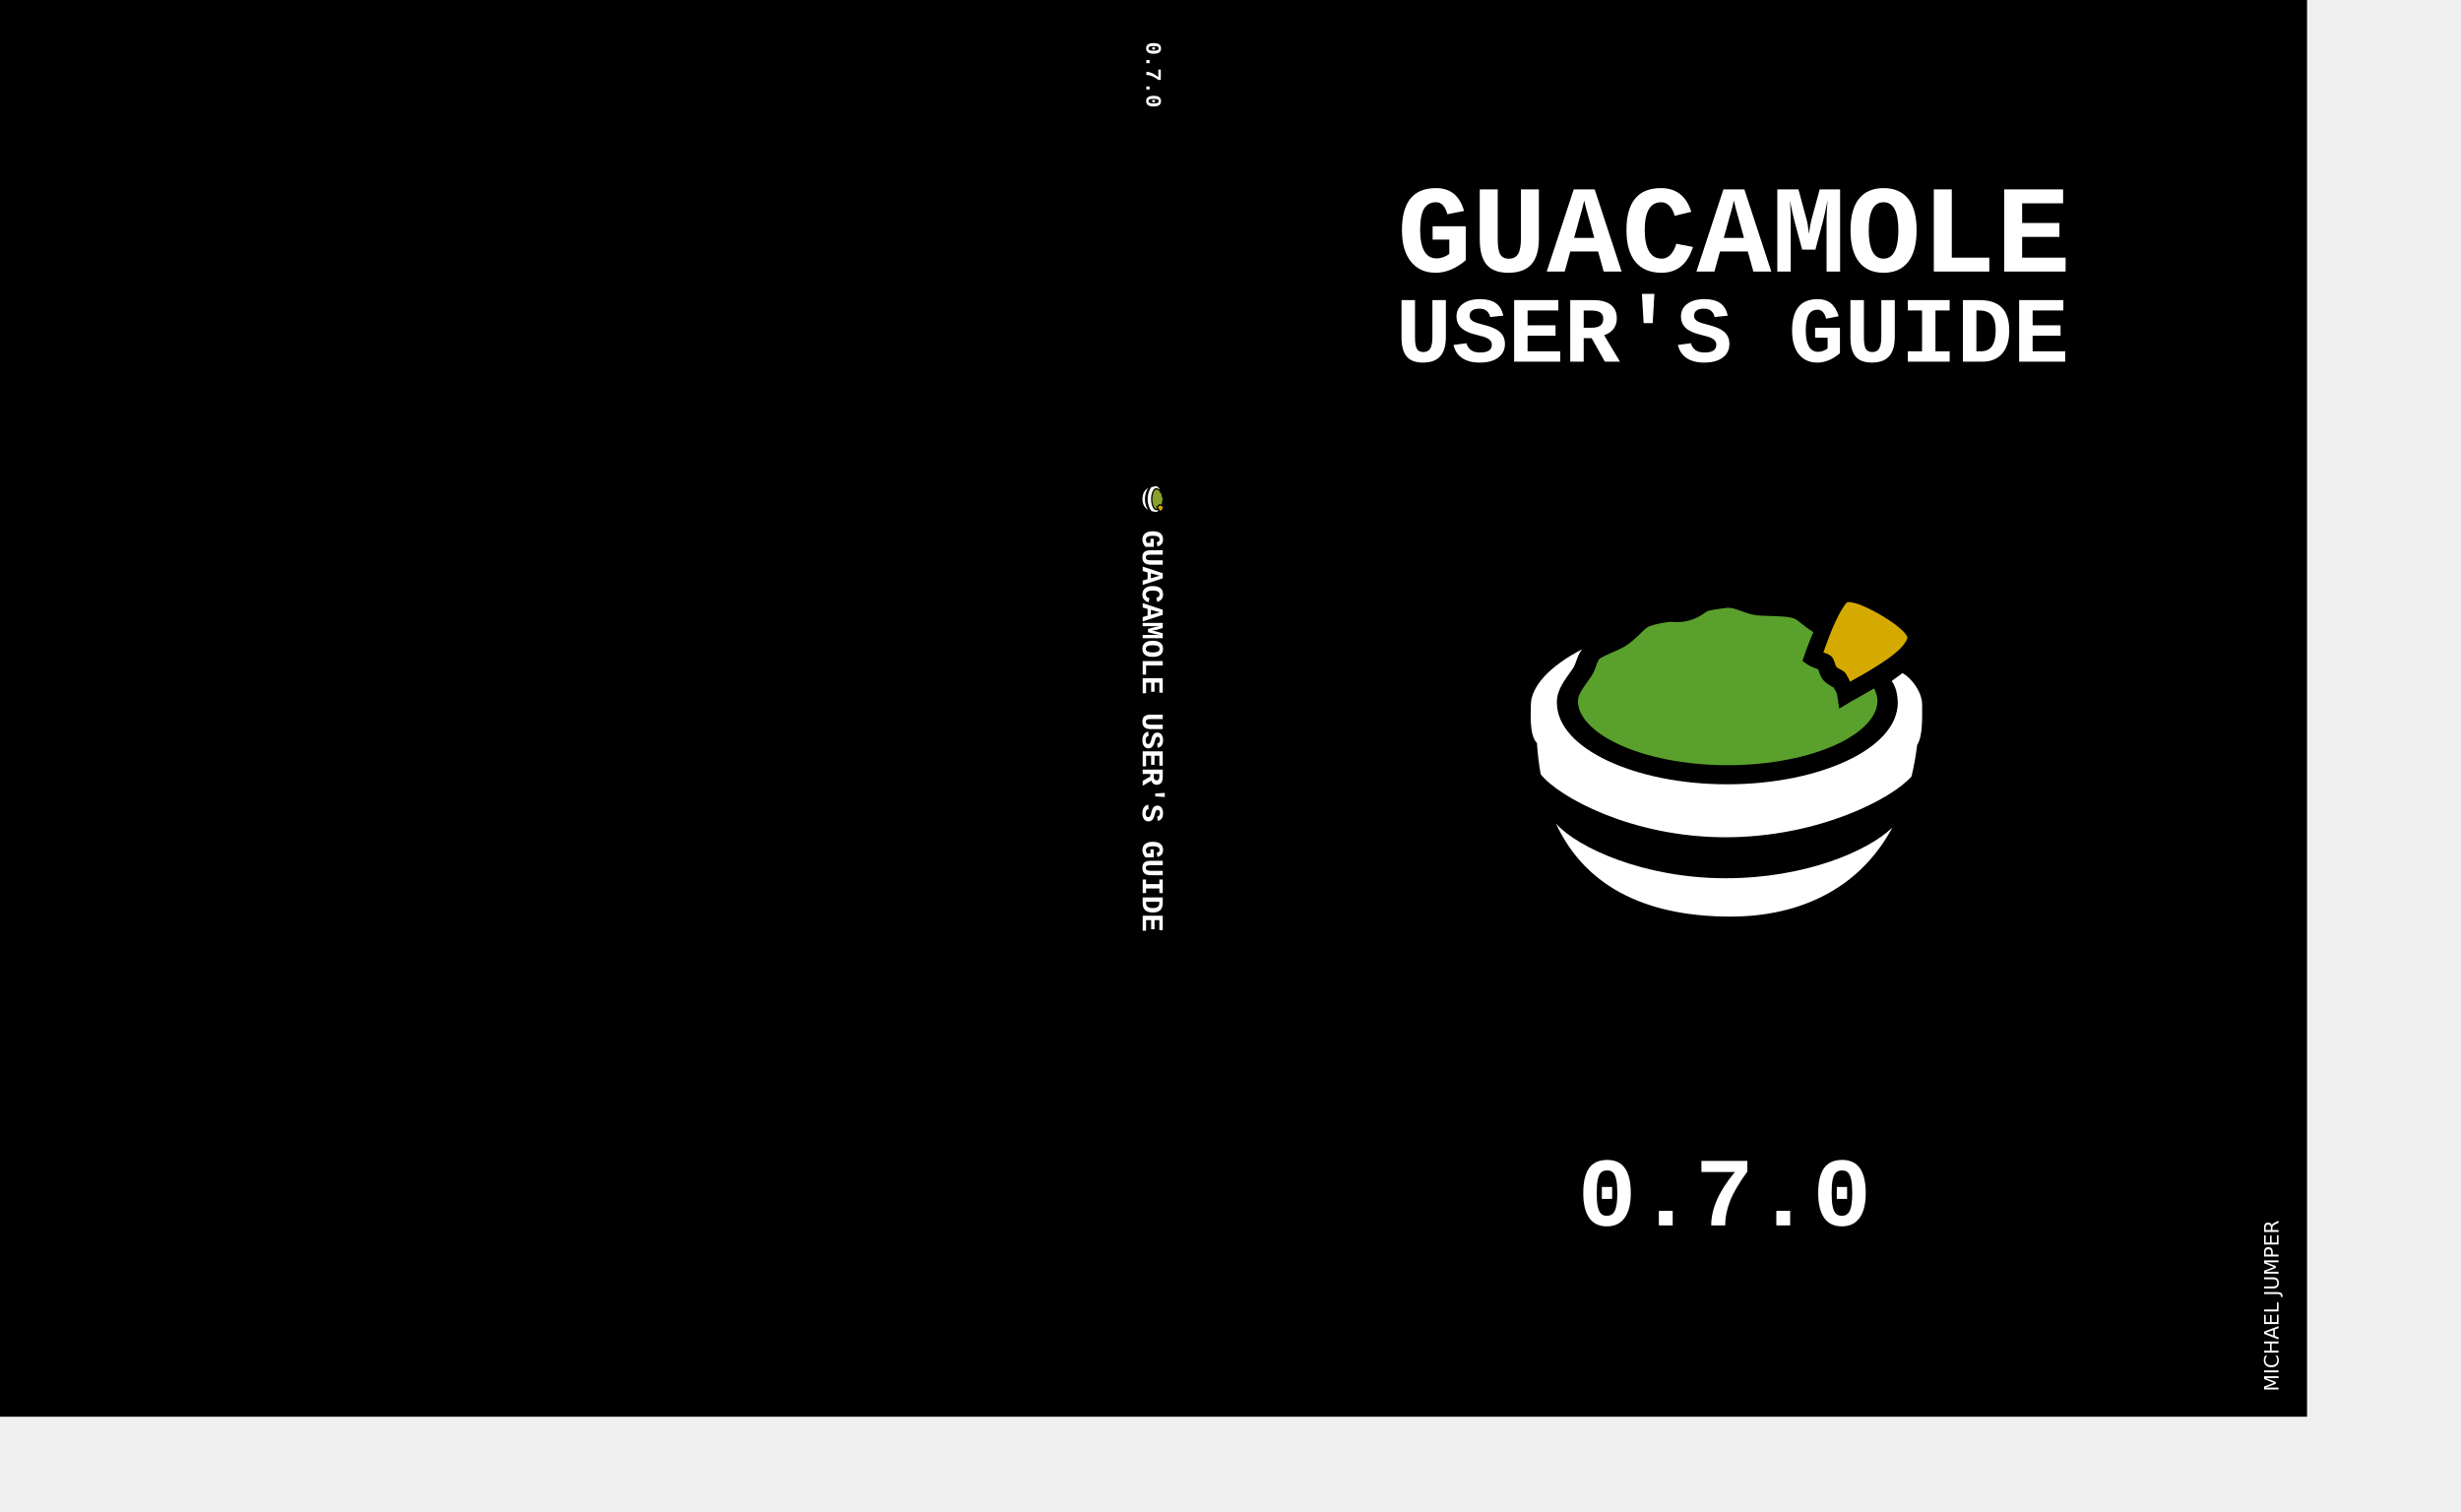
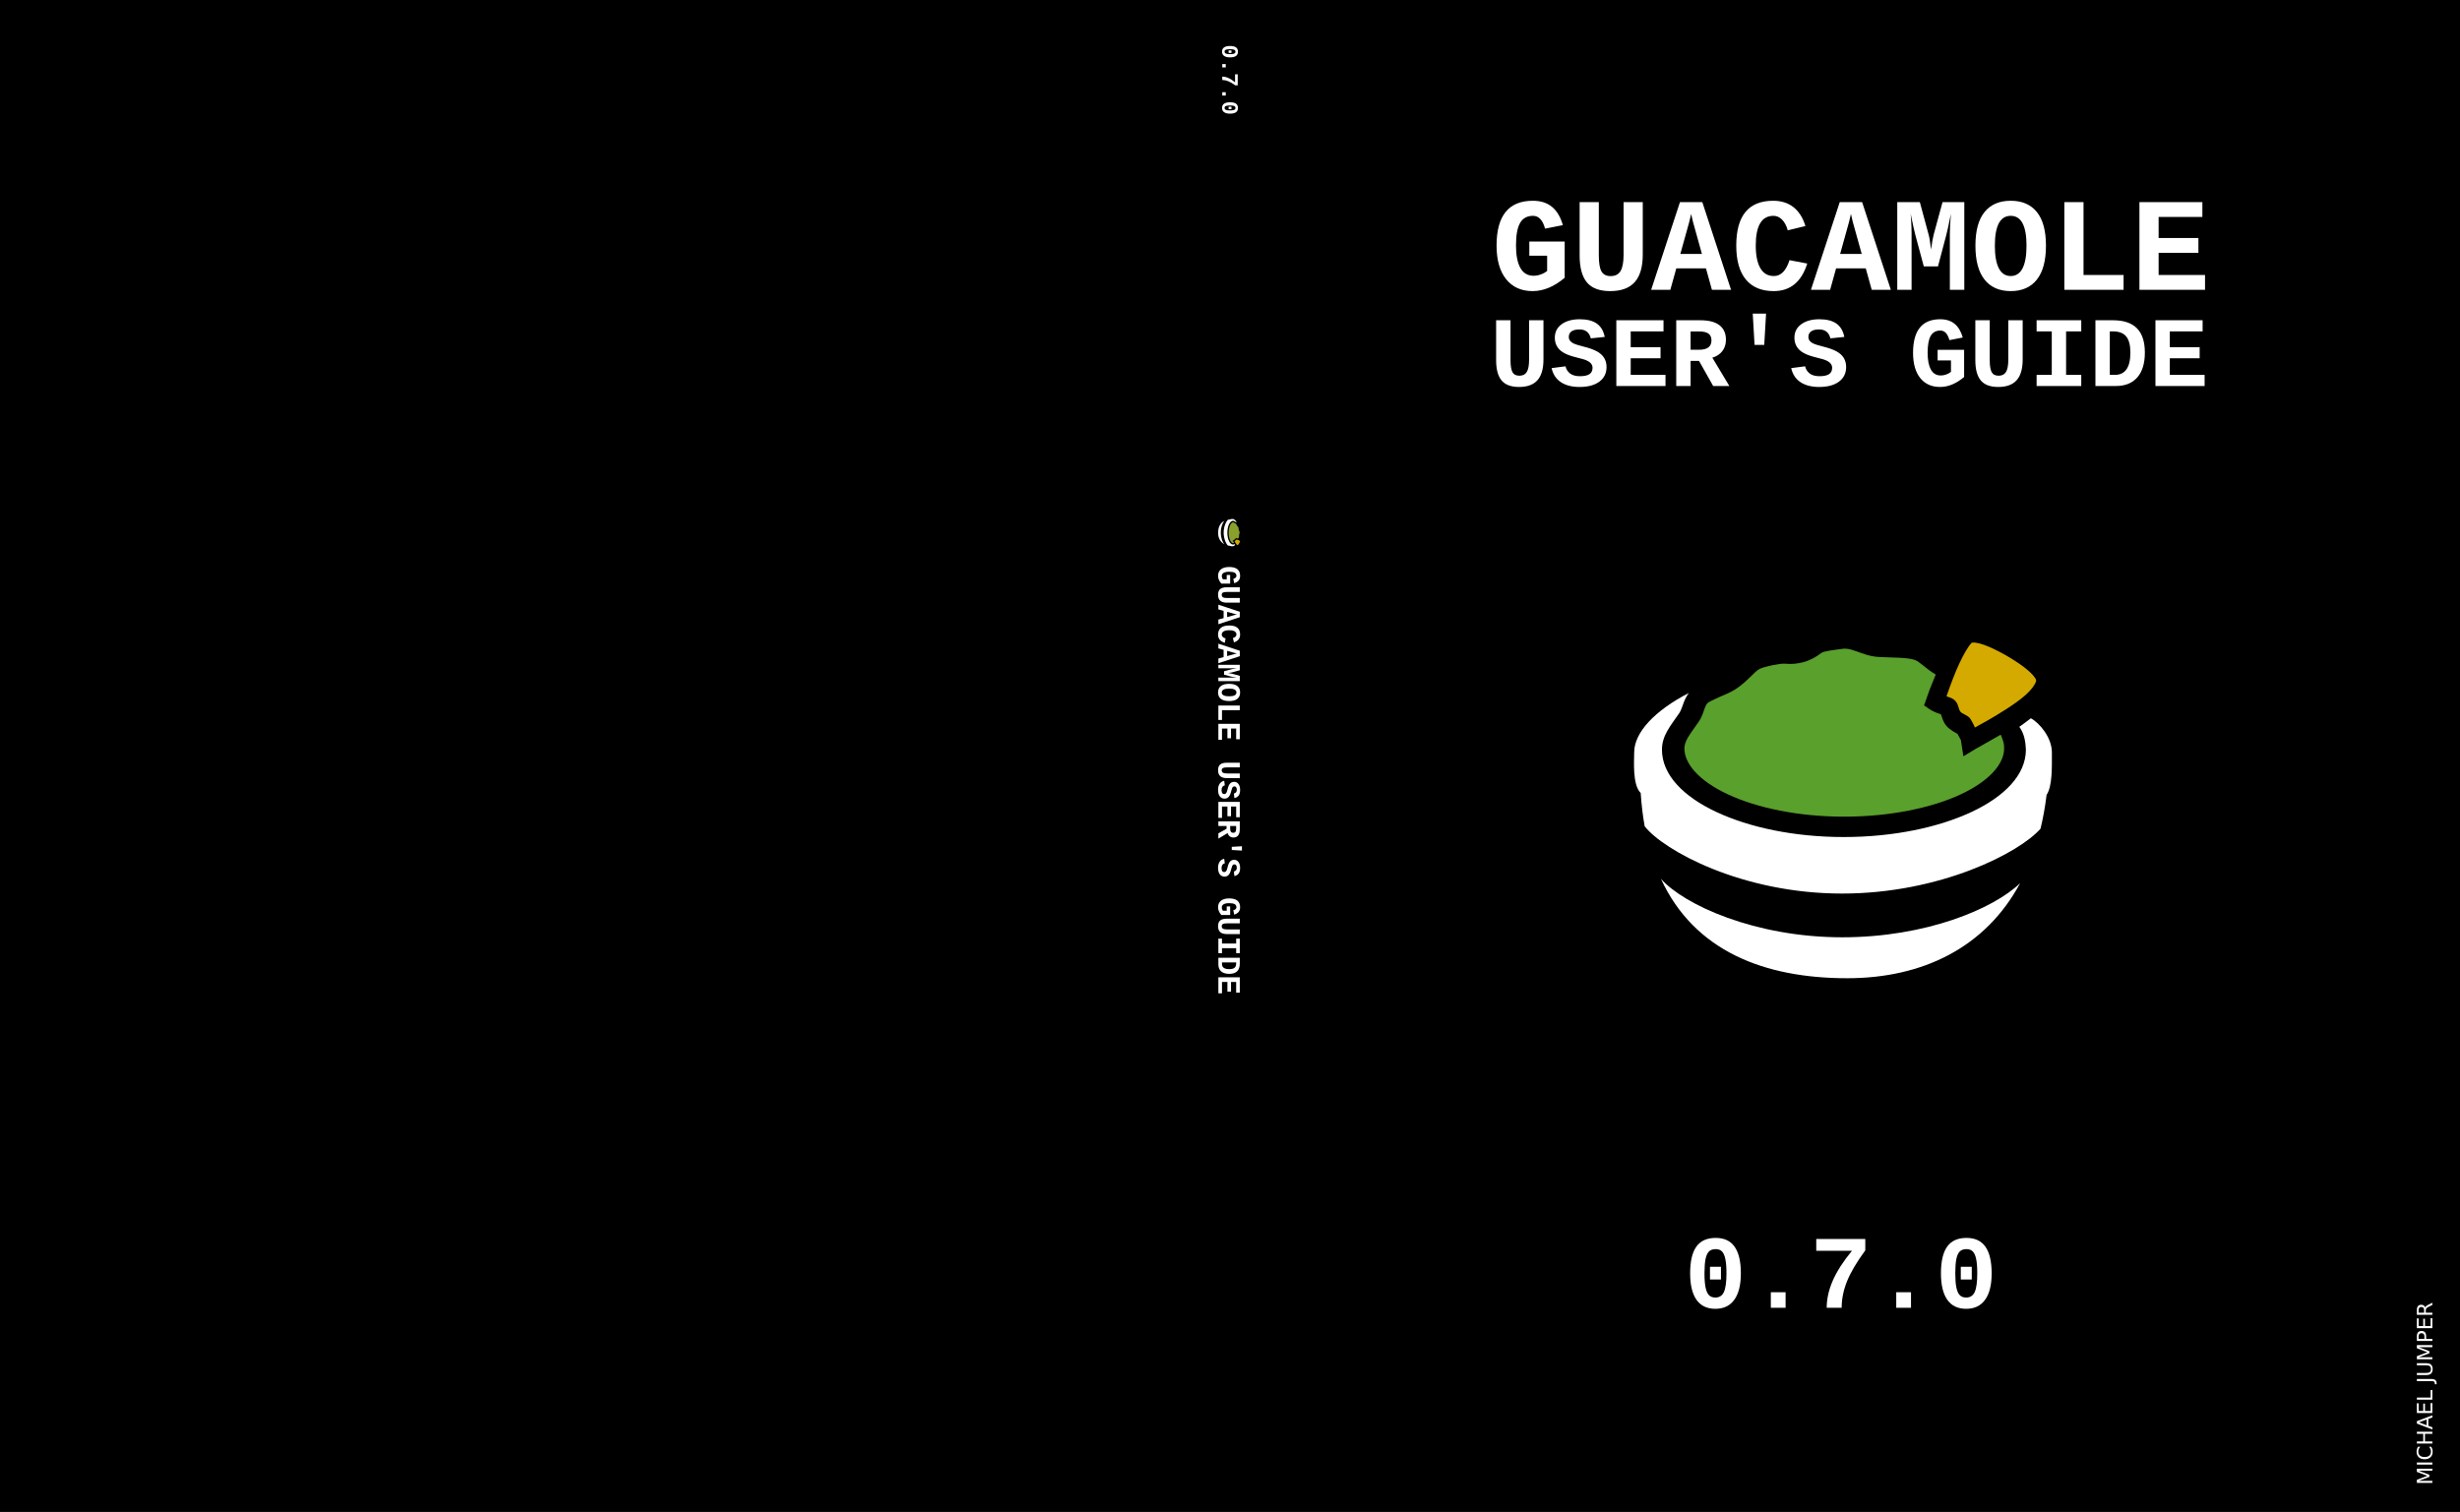
- <svg xmlns="http://www.w3.org/2000/svg" version="1.1" id="svg2" height="9.5in" width="15.471in">
+ <svg xmlns="http://www.w3.org/2000/svg" version="1.1" id="svg2" height="855" width="1390.741">
  <defs id="defs4">
    <linearGradient id="linearGradient3935-5">
-       <stop style="stop-color:#000000;stop-opacity:0.361;" offset="0" id="stop3938-6" />
-       <stop style="stop-color:#000000;stop-opacity:0;" offset="1" id="stop3940-9" />
+       <stop id="stop3938-6" offset="0" style="stop-color:#000000;stop-opacity:0.361;" />
+       <stop id="stop3940-9" offset="1" style="stop-color:#000000;stop-opacity:0;" />
    </linearGradient>
    <linearGradient id="linearGradient3935-7">
-       <stop style="stop-color:#000000;stop-opacity:0.361;" offset="0" id="stop3938-73" />
-       <stop style="stop-color:#000000;stop-opacity:0;" offset="1" id="stop3940-3" />
+       <stop id="stop3938-73" offset="0" style="stop-color:#000000;stop-opacity:0.361;" />
+       <stop id="stop3940-3" offset="1" style="stop-color:#000000;stop-opacity:0;" />
    </linearGradient>
    <linearGradient id="linearGradient3935">
-       <stop style="stop-color:#000000;stop-opacity:0.361;" offset="0" id="stop3938" />
-       <stop style="stop-color:#000000;stop-opacity:0;" offset="1" id="stop3940" />
+       <stop id="stop3938" offset="0" style="stop-color:#000000;stop-opacity:0.361;" />
+       <stop id="stop3940" offset="1" style="stop-color:#000000;stop-opacity:0;" />
    </linearGradient>
    <linearGradient id="linearGradient3935-4">
-       <stop style="stop-color:#000000;stop-opacity:0.361;" offset="0" id="stop3938-7" />
-       <stop style="stop-color:#000000;stop-opacity:0;" offset="1" id="stop3940-7" />
+       <stop id="stop3938-7" offset="0" style="stop-color:#000000;stop-opacity:0.361;" />
+       <stop id="stop3940-7" offset="1" style="stop-color:#000000;stop-opacity:0;" />
    </linearGradient>
  </defs>
  <g id="layer2">
-     <rect style="fill:#000000;fill-opacity:1;stroke:none" id="rect4741" width="1392.3" height="855" x="0" y="0" />
+     <rect y="0" x="0" height="855" width="1390.74" id="rect4741" style="fill:#000000;fill-opacity:1;stroke:none" />
  </g>
-   <g transform="translate(0,-197.36)" id="layer1">
-     <g id="g3749" transform="translate(-18,-4)">
-       <g style="fill:#ffffff" transform="matrix(1.640739,0,0,1.640739,534.0229,-34.58458)" id="layer1-3">
-         <g transform="matrix(2.934878,0,0,2.934878,103.0131,856.2373)" id="g3175" style="fill:#ffffff;display:inline">
-           <path id="path4815-73" d="m 56.015,-161.366 c -3.994,2.057 -6.416,4.636 -6.416,6.972 0,0.917 -0.23,3.817 0.763,4.77 0.092,1.382 0.246,2.684 0.468,3.914 2.188,2.799 11.351,7.898 23.167,7.898 11.588,0 20.851,-4.809 23.306,-7.618 0.301,-1.255 0.545,-2.571 0.711,-3.966 0.694,-1.034 0.624,-3.277 0.624,-4.997 0,-1.735 -1.453,-3.462 -2.467,-4.001 -0.385,0.274 -0.959,0.742 -1.358,1 0.571,0.763 0.738,1.742 0.773,2.687 0,2.939 -2.499,5.489 -6.364,7.304 -3.865,1.815 -9.173,2.953 -15.017,2.953 -5.844,0 -11.118,-1.138 -14.983,-2.953 -3.865,-1.815 -6.364,-4.365 -6.364,-7.304 0,-1.678 1.013,-2.806 2.046,-4.316 0.201,-0.294 0.341,-0.783 0.538,-1.293 0.137,-0.354 0.32,-0.715 0.572,-1.048 z m -3.277,21.824 c 3.931,8.509 12.17,11.672 21.867,11.672 8.871,0 16.246,-3.608 20.306,-11.166 -3.118,3.012 -11.045,6.36 -20.896,6.36 -10.228,1e-5 -18.588,-3.823 -21.277,-6.867 z" style="fill:#ffffff;fill-opacity:1;stroke:none" />
-           <g style="fill:#ffffff;stroke:#000000;stroke-width:2.13;stroke-miterlimit:4;stroke-opacity:1;stroke-dasharray:none" transform="translate(-0.1799281,0.4498203)" id="g5377">
-             <path id="path2973" d="m 89.509,-167.731 c -0.07,0.008 -0.11,0.02 -0.118,0.03 -0.395,0.408 -0.918,1.298 -1.451,2.444 -0.507,1.089 -1.015,2.438 -1.496,3.836 0.126,0.05 0.241,0.082 0.385,0.133 0.218,0.077 0.453,0.18 0.666,0.415 0.233,0.256 0.313,0.565 0.385,0.8 0.072,0.235 0.129,0.42 0.311,0.563 0.084,0.066 0.293,0.164 0.504,0.281 0.211,0.117 0.441,0.25 0.578,0.489 0.143,0.249 0.361,0.605 0.504,0.977 0.63,-0.346 2.122,-1.145 3.688,-2.162 0.824,-0.535 1.645,-1.103 2.281,-1.673 0.635,-0.571 1.075,-1.15 1.214,-1.599 0.019,-0.061 0.015,-0.196 -0.133,-0.415 -0.148,-0.219 -0.405,-0.503 -0.726,-0.785 -0.641,-0.564 -1.559,-1.19 -2.518,-1.748 -0.959,-0.557 -1.953,-1.046 -2.755,-1.333 -0.401,-0.143 -0.763,-0.223 -1.022,-0.252 -0.129,-0.015 -0.227,-0.008 -0.296,0 l 0,2e-5 z" style="fill:#d4aa00;fill-opacity:1;stroke:none" />
-             <path id="path4813-8-0" transform="matrix(0.3407296,0,0,0.3407296,49.75629,-168.2049)" d="M 72.656,3.469 C 72.48,3.466 72.28,3.48 72.125,3.5 68.242,3.99 65.281,4.375 64.531,4.969 60.769,7.945 56.375,9.08 52.062,8.656 50.473,8.5 45.588,9.469 43.438,10.375 41.626,11.138 39.143,14.767 35,17.438 c -1.875,1.209 -3.922,1.98 -5.688,2.75 -1.738,0.758 -3.487,1.649 -3.844,1.938 -0.369,0.298 -0.696,0.834 -1.125,1.938 -0.406,1.044 -0.816,2.803 -2.094,4.656 -1.547,2.244 -2.858,3.968 -3.688,5.406 -0.83,1.439 -1.188,2.527 -1.188,3.781 0,5.201 4.995,11.132 14.969,15.781 9.983,4.654 24.224,7.688 40.062,7.688 15.839,0 30.204,-3.034 40.188,-7.688 9.981,-4.652 14.938,-10.609 14.938,-15.781 0,-1.616 -0.156,-2.134 -0.812,-3.938 -0.083,-0.227 -0.273,-0.587 -0.375,-0.844 -3.269,1.873 -6.924,3.954 -7.906,4.5 -0.009,0.006 -0.053,-0.006 -0.062,0 l -0.938,0.562 -3.938,2.375 -0.719,-4.594 -0.188,-1.188 L 112.5,34.688 c 0.006,0.061 -0.001,0.131 0,0.156 -0.038,-0.106 -0.129,-0.374 -0.281,-0.625 -0.218,-0.36 -0.484,-0.937 -0.812,-1.469 -0.009,-0.006 -0.08,0.009 -0.094,0 -0.091,-0.06 -0.243,-0.125 -0.469,-0.25 -0.606,-0.337 -1.387,-0.818 -2.219,-1.469 -1.69,-1.324 -2.274,-3.123 -2.562,-4.062 -0.164,-0.535 -0.309,-0.804 -0.344,-0.906 -0.037,2.16e-4 -0.073,-0.02 -0.281,-0.094 -0.294,-0.104 -1.376,-0.377 -2.656,-1.094 l -0.094,0 -0.094,-0.094 -0.656,-0.375 -2,-1.375 0.812,-2.281 0.188,-0.469 c 0.01,-0.028 -0.01,-0.064 0,-0.094 0.944,-2.778 2.016,-5.278 3.031,-7.781 -3.483,-2.076 -5.448,-4.416 -7.25,-5.062 -2.373,-0.852 -7.741,-0.78 -12.281,-1 C 81.288,6.191 78.772,5.146 76.812,4.438 75.329,3.901 74.155,3.565 73.156,3.5 73.008,3.49 72.833,3.471 72.656,3.469 z" style="fill:#5aa02c;fill-opacity:1;stroke:none;display:inline" />
+   <g id="layer1" transform="translate(0,-197.36)">
+     <g transform="translate(-18,-4)" id="g3749">
+       <g id="layer1-3" transform="matrix(1.640739,0,0,1.640739,534.0229,-34.58458)" style="fill:#ffffff">
+         <g style="fill:#ffffff;display:inline" id="g3175" transform="matrix(2.934878,0,0,2.934878,103.0131,856.2373)">
+           <path style="fill:#ffffff;fill-opacity:1;stroke:none" d="m 56.015,-161.366 c -3.994,2.057 -6.416,4.636 -6.416,6.972 0,0.917 -0.23,3.817 0.763,4.77 0.092,1.382 0.246,2.684 0.468,3.914 2.188,2.799 11.351,7.898 23.167,7.898 11.588,0 20.851,-4.809 23.306,-7.618 0.301,-1.255 0.545,-2.571 0.711,-3.966 0.694,-1.034 0.624,-3.277 0.624,-4.997 0,-1.735 -1.453,-3.462 -2.467,-4.001 -0.385,0.274 -0.959,0.742 -1.358,1 0.571,0.763 0.738,1.742 0.773,2.687 0,2.939 -2.499,5.489 -6.364,7.304 -3.865,1.815 -9.173,2.953 -15.017,2.953 -5.844,0 -11.118,-1.138 -14.983,-2.953 -3.865,-1.815 -6.364,-4.365 -6.364,-7.304 0,-1.678 1.013,-2.806 2.046,-4.316 0.201,-0.294 0.341,-0.783 0.538,-1.293 0.137,-0.354 0.32,-0.715 0.572,-1.048 z m -3.277,21.824 c 3.931,8.509 12.17,11.672 21.867,11.672 8.871,0 16.246,-3.608 20.306,-11.166 -3.118,3.012 -11.045,6.36 -20.896,6.36 -10.228,1e-5 -18.588,-3.823 -21.277,-6.867 z" id="path4815-73" />
+           <g id="g5377" transform="translate(-0.1799281,0.4498203)" style="fill:#ffffff;stroke:#000000;stroke-width:2.13;stroke-miterlimit:4;stroke-opacity:1;stroke-dasharray:none">
+             <path style="fill:#d4aa00;fill-opacity:1;stroke:none" d="m 89.509,-167.731 c -0.07,0.008 -0.11,0.02 -0.118,0.03 -0.395,0.408 -0.918,1.298 -1.451,2.444 -0.507,1.089 -1.015,2.438 -1.496,3.836 0.126,0.05 0.241,0.082 0.385,0.133 0.218,0.077 0.453,0.18 0.666,0.415 0.233,0.256 0.313,0.565 0.385,0.8 0.072,0.235 0.129,0.42 0.311,0.563 0.084,0.066 0.293,0.164 0.504,0.281 0.211,0.117 0.441,0.25 0.578,0.489 0.143,0.249 0.361,0.605 0.504,0.977 0.63,-0.346 2.122,-1.145 3.688,-2.162 0.824,-0.535 1.645,-1.103 2.281,-1.673 0.635,-0.571 1.075,-1.15 1.214,-1.599 0.019,-0.061 0.015,-0.196 -0.133,-0.415 -0.148,-0.219 -0.405,-0.503 -0.726,-0.785 -0.641,-0.564 -1.559,-1.19 -2.518,-1.748 -0.959,-0.557 -1.953,-1.046 -2.755,-1.333 -0.401,-0.143 -0.763,-0.223 -1.022,-0.252 -0.129,-0.015 -0.227,-0.008 -0.296,0 l 0,2e-5 z" id="path2973" />
+             <path style="fill:#5aa02c;fill-opacity:1;stroke:none;display:inline" d="M 72.656,3.469 C 72.48,3.466 72.28,3.48 72.125,3.5 68.242,3.99 65.281,4.375 64.531,4.969 60.769,7.945 56.375,9.08 52.062,8.656 50.473,8.5 45.588,9.469 43.438,10.375 41.626,11.138 39.143,14.767 35,17.438 c -1.875,1.209 -3.922,1.98 -5.688,2.75 -1.738,0.758 -3.487,1.649 -3.844,1.938 -0.369,0.298 -0.696,0.834 -1.125,1.938 -0.406,1.044 -0.816,2.803 -2.094,4.656 -1.547,2.244 -2.858,3.968 -3.688,5.406 -0.83,1.439 -1.188,2.527 -1.188,3.781 0,5.201 4.995,11.132 14.969,15.781 9.983,4.654 24.224,7.688 40.062,7.688 15.839,0 30.204,-3.034 40.188,-7.688 9.981,-4.652 14.938,-10.609 14.938,-15.781 0,-1.616 -0.156,-2.134 -0.812,-3.938 -0.083,-0.227 -0.273,-0.587 -0.375,-0.844 -3.269,1.873 -6.924,3.954 -7.906,4.5 -0.009,0.006 -0.053,-0.006 -0.062,0 l -0.938,0.562 -3.938,2.375 -0.719,-4.594 -0.188,-1.188 L 112.5,34.688 c 0.006,0.061 -0.001,0.131 0,0.156 -0.038,-0.106 -0.129,-0.374 -0.281,-0.625 -0.218,-0.36 -0.484,-0.937 -0.812,-1.469 -0.009,-0.006 -0.08,0.009 -0.094,0 -0.091,-0.06 -0.243,-0.125 -0.469,-0.25 -0.606,-0.337 -1.387,-0.818 -2.219,-1.469 -1.69,-1.324 -2.274,-3.123 -2.562,-4.062 -0.164,-0.535 -0.309,-0.804 -0.344,-0.906 -0.037,2.16e-4 -0.073,-0.02 -0.281,-0.094 -0.294,-0.104 -1.376,-0.377 -2.656,-1.094 l -0.094,0 -0.094,-0.094 -0.656,-0.375 -2,-1.375 0.812,-2.281 0.188,-0.469 c 0.01,-0.028 -0.01,-0.064 0,-0.094 0.944,-2.778 2.016,-5.278 3.031,-7.781 -3.483,-2.076 -5.448,-4.416 -7.25,-5.062 -2.373,-0.852 -7.741,-0.78 -12.281,-1 C 81.288,6.191 78.772,5.146 76.812,4.438 75.329,3.901 74.155,3.565 73.156,3.5 73.008,3.49 72.833,3.471 72.656,3.469 z" transform="matrix(0.3407296,0,0,0.3407296,49.75629,-168.2049)" id="path4813-8-0" />
          </g>
-           <g transform="translate(-183.7156,-803.5088)" id="g4632" style="fill:#ffffff;display:inline" />
+           <g style="fill:#ffffff;display:inline" id="g4632" transform="translate(-183.7156,-803.5088)" />
        </g>
      </g>
-       <g style="fill:#ffffff" id="g3063" transform="translate(143.1715,42.85714)">
-         <g transform="matrix(0.4816294,0,0,0.4816294,351.2525,124.2845)" id="g2860">
-           <text xml:space="preserve" style="font-size:156.28px;font-style:normal;font-variant:normal;font-weight:normal;font-stretch:normal;fill:#ffffff;fill-opacity:1;stroke:none;font-family:DejaVu Sans;-inkscape-font-specification:DejaVu Sans" x="761.383" y="411.31" id="text2980">
-             <tspan x="761.383" y="411.31" id="tspan2984" style="font-style:normal;font-variant:normal;font-weight:bold;font-stretch:normal;fill:#ffffff;font-family:Liberation Mono;-inkscape-font-specification:Liberation Mono Bold">GUACAMOLE</tspan>
+       <g transform="translate(143.1715,42.85714)" id="g3063" style="fill:#ffffff">
+         <g id="g2860" transform="matrix(0.4816294,0,0,0.4816294,351.2525,124.2845)">
+           <text id="text2980" y="411.31" x="761.383" style="font-size:156.28px;font-style:normal;font-variant:normal;font-weight:normal;font-stretch:normal;fill:#ffffff;fill-opacity:1;stroke:none;font-family:DejaVu Sans;-inkscape-font-specification:DejaVu Sans" xml:space="preserve">
+             <tspan style="font-style:normal;font-variant:normal;font-weight:bold;font-stretch:normal;fill:#ffffff;font-family:Liberation Mono;-inkscape-font-specification:Liberation Mono Bold" id="tspan2984" y="411.31" x="761.383">GUACAMOLE</tspan>
          </text>
-           <text xml:space="preserve" style="font-size:117.168px;font-style:normal;font-variant:normal;font-weight:normal;font-stretch:normal;fill:#ffffff;fill-opacity:1;stroke:none;font-family:DejaVu Sans;-inkscape-font-specification:DejaVu Sans" x="759.607" y="524.255" id="text2980-7">
-             <tspan x="759.607" y="524.255" id="tspan2984-6" style="font-style:normal;font-variant:normal;font-weight:bold;font-stretch:normal;fill:#ffffff;font-family:Liberation Mono;-inkscape-font-specification:Liberation Mono Bold">USER'S GUIDE</tspan>
+           <text id="text2980-7" y="524.255" x="759.607" style="font-size:117.168px;font-style:normal;font-variant:normal;font-weight:normal;font-stretch:normal;fill:#ffffff;fill-opacity:1;stroke:none;font-family:DejaVu Sans;-inkscape-font-specification:DejaVu Sans" xml:space="preserve">
+             <tspan style="font-style:normal;font-variant:normal;font-weight:bold;font-stretch:normal;fill:#ffffff;font-family:Liberation Mono;-inkscape-font-specification:Liberation Mono Bold" id="tspan2984-6" y="524.255" x="759.607">USER'S GUIDE</tspan>
          </text>
        </g>
      </g>
-       <text id="text2980-74" y="940.906" x="970.133" style="font-size:59.069px;font-style:normal;font-variant:normal;font-weight:normal;font-stretch:normal;fill:#ffffff;fill-opacity:1;stroke:none;font-family:DejaVu Sans;-inkscape-font-specification:DejaVu Sans" xml:space="preserve">
-         <tspan style="font-style:normal;font-variant:normal;font-weight:bold;font-stretch:normal;fill:#ffffff;font-family:Liberation Mono;-inkscape-font-specification:Liberation Mono Bold" id="tspan2984-7" y="940.906" x="970.133">0.7.0</tspan>
+       <text xml:space="preserve" style="font-size:59.069px;font-style:normal;font-variant:normal;font-weight:normal;font-stretch:normal;fill:#ffffff;fill-opacity:1;stroke:none;font-family:DejaVu Sans;-inkscape-font-specification:DejaVu Sans" x="970.133" y="940.906" id="text2980-74">
+         <tspan x="970.133" y="940.906" id="tspan2984-7" style="font-style:normal;font-variant:normal;font-weight:bold;font-stretch:normal;fill:#ffffff;font-family:Liberation Mono;-inkscape-font-specification:Liberation Mono Bold">0.7.0</tspan>
      </text>
    </g>
-     <g transform="matrix(0,0.3827242,-0.3827242,0,983.3182,376.0813)" id="g3112">
-       <text xml:space="preserve" style="font-size:48px;font-style:normal;font-variant:normal;font-weight:normal;font-stretch:normal;fill:#ffffff;fill-opacity:1;stroke:none;font-family:DejaVu Sans;-inkscape-font-specification:DejaVu Sans" x="368.917" y="767.413" id="text2980-8">
-         <tspan x="368.917" y="767.413" id="tspan2984-0" style="font-style:normal;font-variant:normal;font-weight:bold;font-stretch:normal;fill:#ffffff;font-family:Liberation Mono;-inkscape-font-specification:Liberation Mono Bold">GUACAMOLE USER'S GUIDE</tspan>
+     <g id="g3112" transform="matrix(0,0.3827242,-0.3827242,0,982.5075,376.0813)">
+       <text id="text2980-8" y="767.413" x="368.917" style="font-size:48px;font-style:normal;font-variant:normal;font-weight:normal;font-stretch:normal;fill:#ffffff;fill-opacity:1;stroke:none;font-family:DejaVu Sans;-inkscape-font-specification:DejaVu Sans" xml:space="preserve">
+         <tspan style="font-style:normal;font-variant:normal;font-weight:bold;font-stretch:normal;fill:#ffffff;font-family:Liberation Mono;-inkscape-font-specification:Liberation Mono Bold" id="tspan2984-0" y="767.413" x="368.917">GUACAMOLE USER'S GUIDE</tspan>
      </text>
-       <g transform="matrix(0.2797515,0,0,0.2797515,230.3358,633.2271)" id="layer1-3-5">
-         <g transform="matrix(2.934878,0,0,2.934878,103.0131,856.2373)" id="g3175-4" style="display:inline">
-           <path id="path4815-73-1" d="m 56.015,-161.366 c -3.994,2.057 -6.416,4.636 -6.416,6.972 0,0.917 -0.23,3.817 0.763,4.77 0.092,1.382 0.246,2.684 0.468,3.914 2.188,2.799 11.351,7.898 23.167,7.898 11.588,0 20.851,-4.809 23.306,-7.618 0.301,-1.255 0.545,-2.571 0.711,-3.966 0.694,-1.034 0.624,-3.277 0.624,-4.997 0,-1.735 -1.453,-3.462 -2.467,-4.001 -0.385,0.274 -0.959,0.742 -1.358,1 0.571,0.763 0.738,1.742 0.773,2.687 0,2.939 -2.499,5.489 -6.364,7.304 -3.865,1.815 -9.173,2.953 -15.017,2.953 -5.844,0 -11.118,-1.138 -14.983,-2.953 -3.865,-1.815 -6.364,-4.365 -6.364,-7.304 0,-1.678 1.013,-2.806 2.046,-4.316 0.201,-0.294 0.341,-0.783 0.538,-1.293 0.137,-0.354 0.32,-0.715 0.572,-1.048 z m -3.277,21.824 c 3.931,8.509 12.17,11.672 21.867,11.672 8.871,0 16.246,-3.608 20.306,-11.166 -3.118,3.012 -11.045,6.36 -20.896,6.36 -10.228,1e-5 -18.588,-3.823 -21.277,-6.867 z" style="fill:#ffffff;fill-opacity:1;stroke:none" />
-           <g style="fill:#ffffff;stroke:#000000;stroke-width:2.13;stroke-miterlimit:4;stroke-opacity:1;stroke-dasharray:none" transform="translate(-0.1799281,0.4498203)" id="g5377-6">
-             <path id="path2973-3" d="m 89.509,-167.731 c -0.07,0.008 -0.11,0.02 -0.118,0.03 -0.395,0.408 -0.918,1.298 -1.451,2.444 -0.507,1.089 -1.015,2.438 -1.496,3.836 0.126,0.05 0.241,0.082 0.385,0.133 0.218,0.077 0.453,0.18 0.666,0.415 0.233,0.256 0.313,0.565 0.385,0.8 0.072,0.235 0.129,0.42 0.311,0.563 0.084,0.066 0.293,0.164 0.504,0.281 0.211,0.117 0.441,0.25 0.578,0.489 0.143,0.249 0.361,0.605 0.504,0.977 0.63,-0.346 2.122,-1.145 3.688,-2.162 0.824,-0.535 1.645,-1.103 2.281,-1.673 0.635,-0.571 1.075,-1.15 1.214,-1.599 0.019,-0.061 0.015,-0.196 -0.133,-0.415 -0.148,-0.219 -0.405,-0.503 -0.726,-0.785 -0.641,-0.564 -1.559,-1.19 -2.518,-1.748 -0.959,-0.557 -1.953,-1.046 -2.755,-1.333 -0.401,-0.143 -0.763,-0.223 -1.022,-0.252 -0.129,-0.015 -0.227,-0.008 -0.296,0 l 0,2e-5 z" style="fill:#d4aa00;fill-opacity:1;stroke:none" />
-             <path id="path4813-8-0-6" transform="matrix(0.3407296,0,0,0.3407296,49.75629,-168.2049)" d="M 72.656,3.469 C 72.48,3.466 72.28,3.48 72.125,3.5 68.242,3.99 65.281,4.375 64.531,4.969 60.769,7.945 56.375,9.08 52.062,8.656 50.473,8.5 45.588,9.469 43.438,10.375 41.626,11.138 39.143,14.767 35,17.438 c -1.875,1.209 -3.922,1.98 -5.688,2.75 -1.738,0.758 -3.487,1.649 -3.844,1.938 -0.369,0.298 -0.696,0.834 -1.125,1.938 -0.406,1.044 -0.816,2.803 -2.094,4.656 -1.547,2.244 -2.858,3.968 -3.688,5.406 -0.83,1.439 -1.188,2.527 -1.188,3.781 0,5.201 4.995,11.132 14.969,15.781 9.983,4.654 24.224,7.688 40.062,7.688 15.839,0 30.204,-3.034 40.188,-7.688 9.981,-4.652 14.938,-10.609 14.938,-15.781 0,-1.616 -0.156,-2.134 -0.812,-3.938 -0.083,-0.227 -0.273,-0.587 -0.375,-0.844 -3.269,1.873 -6.924,3.954 -7.906,4.5 -0.009,0.006 -0.053,-0.006 -0.062,0 l -0.938,0.562 -3.938,2.375 -0.719,-4.594 -0.188,-1.188 L 112.5,34.688 c 0.006,0.061 -0.001,0.131 0,0.156 -0.038,-0.106 -0.129,-0.374 -0.281,-0.625 -0.218,-0.36 -0.484,-0.937 -0.812,-1.469 -0.009,-0.006 -0.08,0.009 -0.094,0 -0.091,-0.06 -0.243,-0.125 -0.469,-0.25 -0.606,-0.337 -1.387,-0.818 -2.219,-1.469 -1.69,-1.324 -2.274,-3.123 -2.562,-4.062 -0.164,-0.535 -0.309,-0.804 -0.344,-0.906 -0.037,2.16e-4 -0.073,-0.02 -0.281,-0.094 -0.294,-0.104 -1.376,-0.377 -2.656,-1.094 l -0.094,0 -0.094,-0.094 -0.656,-0.375 -2,-1.375 0.812,-2.281 0.188,-0.469 c 0.01,-0.028 -0.01,-0.064 0,-0.094 0.944,-2.778 2.016,-5.278 3.031,-7.781 -3.483,-2.076 -5.448,-4.416 -7.25,-5.062 -2.373,-0.852 -7.741,-0.78 -12.281,-1 C 81.288,6.191 78.772,5.146 76.812,4.438 75.329,3.901 74.155,3.565 73.156,3.5 73.008,3.49 72.833,3.471 72.656,3.469 z" style="fill:#89a02c;fill-opacity:1;stroke:none;display:inline" />
+       <g id="layer1-3-5" transform="matrix(0.2797515,0,0,0.2797515,230.3358,633.2271)">
+         <g style="display:inline" id="g3175-4" transform="matrix(2.934878,0,0,2.934878,103.0131,856.2373)">
+           <path style="fill:#ffffff;fill-opacity:1;stroke:none" d="m 56.015,-161.366 c -3.994,2.057 -6.416,4.636 -6.416,6.972 0,0.917 -0.23,3.817 0.763,4.77 0.092,1.382 0.246,2.684 0.468,3.914 2.188,2.799 11.351,7.898 23.167,7.898 11.588,0 20.851,-4.809 23.306,-7.618 0.301,-1.255 0.545,-2.571 0.711,-3.966 0.694,-1.034 0.624,-3.277 0.624,-4.997 0,-1.735 -1.453,-3.462 -2.467,-4.001 -0.385,0.274 -0.959,0.742 -1.358,1 0.571,0.763 0.738,1.742 0.773,2.687 0,2.939 -2.499,5.489 -6.364,7.304 -3.865,1.815 -9.173,2.953 -15.017,2.953 -5.844,0 -11.118,-1.138 -14.983,-2.953 -3.865,-1.815 -6.364,-4.365 -6.364,-7.304 0,-1.678 1.013,-2.806 2.046,-4.316 0.201,-0.294 0.341,-0.783 0.538,-1.293 0.137,-0.354 0.32,-0.715 0.572,-1.048 z m -3.277,21.824 c 3.931,8.509 12.17,11.672 21.867,11.672 8.871,0 16.246,-3.608 20.306,-11.166 -3.118,3.012 -11.045,6.36 -20.896,6.36 -10.228,1e-5 -18.588,-3.823 -21.277,-6.867 z" id="path4815-73-1" />
+           <g id="g5377-6" transform="translate(-0.1799281,0.4498203)" style="fill:#ffffff;stroke:#000000;stroke-width:2.13;stroke-miterlimit:4;stroke-opacity:1;stroke-dasharray:none">
+             <path style="fill:#d4aa00;fill-opacity:1;stroke:none" d="m 89.509,-167.731 c -0.07,0.008 -0.11,0.02 -0.118,0.03 -0.395,0.408 -0.918,1.298 -1.451,2.444 -0.507,1.089 -1.015,2.438 -1.496,3.836 0.126,0.05 0.241,0.082 0.385,0.133 0.218,0.077 0.453,0.18 0.666,0.415 0.233,0.256 0.313,0.565 0.385,0.8 0.072,0.235 0.129,0.42 0.311,0.563 0.084,0.066 0.293,0.164 0.504,0.281 0.211,0.117 0.441,0.25 0.578,0.489 0.143,0.249 0.361,0.605 0.504,0.977 0.63,-0.346 2.122,-1.145 3.688,-2.162 0.824,-0.535 1.645,-1.103 2.281,-1.673 0.635,-0.571 1.075,-1.15 1.214,-1.599 0.019,-0.061 0.015,-0.196 -0.133,-0.415 -0.148,-0.219 -0.405,-0.503 -0.726,-0.785 -0.641,-0.564 -1.559,-1.19 -2.518,-1.748 -0.959,-0.557 -1.953,-1.046 -2.755,-1.333 -0.401,-0.143 -0.763,-0.223 -1.022,-0.252 -0.129,-0.015 -0.227,-0.008 -0.296,0 l 0,2e-5 z" id="path2973-3" />
+             <path style="fill:#89a02c;fill-opacity:1;stroke:none;display:inline" d="M 72.656,3.469 C 72.48,3.466 72.28,3.48 72.125,3.5 68.242,3.99 65.281,4.375 64.531,4.969 60.769,7.945 56.375,9.08 52.062,8.656 50.473,8.5 45.588,9.469 43.438,10.375 41.626,11.138 39.143,14.767 35,17.438 c -1.875,1.209 -3.922,1.98 -5.688,2.75 -1.738,0.758 -3.487,1.649 -3.844,1.938 -0.369,0.298 -0.696,0.834 -1.125,1.938 -0.406,1.044 -0.816,2.803 -2.094,4.656 -1.547,2.244 -2.858,3.968 -3.688,5.406 -0.83,1.439 -1.188,2.527 -1.188,3.781 0,5.201 4.995,11.132 14.969,15.781 9.983,4.654 24.224,7.688 40.062,7.688 15.839,0 30.204,-3.034 40.188,-7.688 9.981,-4.652 14.938,-10.609 14.938,-15.781 0,-1.616 -0.156,-2.134 -0.812,-3.938 -0.083,-0.227 -0.273,-0.587 -0.375,-0.844 -3.269,1.873 -6.924,3.954 -7.906,4.5 -0.009,0.006 -0.053,-0.006 -0.062,0 l -0.938,0.562 -3.938,2.375 -0.719,-4.594 -0.188,-1.188 L 112.5,34.688 c 0.006,0.061 -0.001,0.131 0,0.156 -0.038,-0.106 -0.129,-0.374 -0.281,-0.625 -0.218,-0.36 -0.484,-0.937 -0.812,-1.469 -0.009,-0.006 -0.08,0.009 -0.094,0 -0.091,-0.06 -0.243,-0.125 -0.469,-0.25 -0.606,-0.337 -1.387,-0.818 -2.219,-1.469 -1.69,-1.324 -2.274,-3.123 -2.562,-4.062 -0.164,-0.535 -0.309,-0.804 -0.344,-0.906 -0.037,2.16e-4 -0.073,-0.02 -0.281,-0.094 -0.294,-0.104 -1.376,-0.377 -2.656,-1.094 l -0.094,0 -0.094,-0.094 -0.656,-0.375 -2,-1.375 0.812,-2.281 0.188,-0.469 c 0.01,-0.028 -0.01,-0.064 0,-0.094 0.944,-2.778 2.016,-5.278 3.031,-7.781 -3.483,-2.076 -5.448,-4.416 -7.25,-5.062 -2.373,-0.852 -7.741,-0.78 -12.281,-1 C 81.288,6.191 78.772,5.146 76.812,4.438 75.329,3.901 74.155,3.565 73.156,3.5 73.008,3.49 72.833,3.471 72.656,3.469 z" transform="matrix(0.3407296,0,0,0.3407296,49.75629,-168.2049)" id="path4813-8-0-6" />
          </g>
-           <g transform="translate(-183.7156,-803.5088)" id="g4632-6" style="display:inline" />
+           <g style="display:inline" id="g4632-6" transform="translate(-183.7156,-803.5088)" />
        </g>
      </g>
    </g>
-     <text xml:space="preserve" style="font-size:12px;font-style:normal;font-variant:normal;font-weight:normal;font-stretch:normal;fill:#ffffff;fill-opacity:1;stroke:none;font-family:DejaVu Sans;-inkscape-font-specification:DejaVu Sans" x="-1037.11" y="1375.113" id="text4580" transform="matrix(0,-1,1,0,0,0)">
-       <tspan id="tspan4582" x="-1037.11" y="1375.113">MICHAEL JUMPER</tspan>
+     <text transform="matrix(0,-1,1,0,0,0)" id="text4580" y="1375.113" x="-1037.11" style="font-size:12px;font-style:normal;font-variant:normal;font-weight:normal;font-stretch:normal;fill:#ffffff;fill-opacity:1;stroke:none;font-family:DejaVu Sans;-inkscape-font-specification:DejaVu Sans" xml:space="preserve">
+       <tspan y="1375.113" x="-1037.11" id="tspan4582">MICHAEL JUMPER</tspan>
    </text>
-     <text id="text2980-74-9" y="-691.811" x="222.602" style="font-size:13.26px;font-style:normal;font-variant:normal;font-weight:normal;font-stretch:normal;fill:#ffffff;fill-opacity:1;stroke:none;font-family:DejaVu Sans;-inkscape-font-specification:DejaVu Sans" xml:space="preserve" transform="matrix(0,1,-1,0,0,0)">
-       <tspan style="font-style:normal;font-variant:normal;font-weight:bold;font-stretch:normal;fill:#ffffff;font-family:Liberation Mono;-inkscape-font-specification:Liberation Mono Bold" id="tspan2984-7-6" y="-691.811" x="222.602">0.7.0</tspan>
+     <text transform="matrix(0,1,-1,0,0,0)" xml:space="preserve" style="font-size:13.26px;font-style:normal;font-variant:normal;font-weight:normal;font-stretch:normal;fill:#ffffff;fill-opacity:1;stroke:none;font-family:DejaVu Sans;-inkscape-font-specification:DejaVu Sans" x="222.602" y="-691" id="text2980-74-9">
+       <tspan x="222.602" y="-691" id="tspan2984-7-6" style="font-style:normal;font-variant:normal;font-weight:bold;font-stretch:normal;fill:#ffffff;font-family:Liberation Mono;-inkscape-font-specification:Liberation Mono Bold">0.7.0</tspan>
    </text>
  </g>
-   <g id="g11951" transform="translate(397.1426,305.6998)">
-     <g id="barcode" style="fill:#000000" transform="translate(-205.84,-49.25)">
-       <rect x="375" y="532" width="1" height="35" id="barcode_bar1" />
-       <rect x="377" y="532" width="1" height="35" id="barcode_bar3" />
-       <rect x="379" y="532" width="3" height="30" id="barcode_bar5" />
-       <rect x="383" y="532" width="2" height="30" id="barcode_bar7" />
-       <rect x="388" y="532" width="1" height="30" id="barcode_bar9" />
-       <rect x="391" y="532" width="1" height="30" id="barcode_bar11" />
-       <rect x="393" y="532" width="2" height="30" id="barcode_bar13" />
-       <rect x="397" y="532" width="2" height="30" id="barcode_bar15" />
-       <rect x="400" y="532" width="1" height="30" id="barcode_bar17" />
-       <rect x="404" y="532" width="2" height="30" id="barcode_bar19" />
-       <rect x="409" y="532" width="1" height="30" id="barcode_bar21" />
-       <rect x="412" y="532" width="1" height="30" id="barcode_bar23" />
-       <rect x="416" y="532" width="2" height="30" id="barcode_bar25" />
-       <rect x="419" y="532" width="1" height="30" id="barcode_bar27" />
-       <rect x="421" y="532" width="1" height="35" id="barcode_bar29" />
-       <rect x="423" y="532" width="1" height="35" id="barcode_bar31" />
-       <rect x="425" y="532" width="2" height="30" id="barcode_bar33" />
-       <rect x="429" y="532" width="2" height="30" id="barcode_bar35" />
-       <rect x="432" y="532" width="2" height="30" id="barcode_bar37" />
-       <rect x="436" y="532" width="2" height="30" id="barcode_bar39" />
-       <rect x="439" y="532" width="1" height="30" id="barcode_bar41" />
-       <rect x="441" y="532" width="3" height="30" id="barcode_bar43" />
-       <rect x="446" y="532" width="1" height="30" id="barcode_bar45" />
-       <rect x="451" y="532" width="1" height="30" id="barcode_bar47" />
-       <rect x="453" y="532" width="3" height="30" id="barcode_bar49" />
-       <rect x="458" y="532" width="1" height="30" id="barcode_bar51" />
-       <rect x="460" y="532" width="2" height="30" id="barcode_bar53" />
-       <rect x="463" y="532" width="2" height="30" id="barcode_bar55" />
-       <rect x="467" y="532" width="1" height="35" id="barcode_bar57" />
-       <rect x="469" y="532" width="1" height="35" id="barcode_bar59" />
-       <text x="422" y="572" style="font-size:9px;text-align:center;text-anchor:middle" xml:space="preserve" id="barcode_bottomtext">9    781480    114302       </text>
+   <g transform="translate(397.1426,305.7)" id="g11951">
+     <g transform="translate(-205.84,-49.25)" style="fill:#000000" id="barcode">
+       <rect id="barcode_bar1" height="35" width="1" y="532" x="375" />
+       <rect id="barcode_bar3" height="35" width="1" y="532" x="377" />
+       <rect id="barcode_bar5" height="30" width="3" y="532" x="379" />
+       <rect id="barcode_bar7" height="30" width="2" y="532" x="383" />
+       <rect id="barcode_bar9" height="30" width="1" y="532" x="388" />
+       <rect id="barcode_bar11" height="30" width="1" y="532" x="391" />
+       <rect id="barcode_bar13" height="30" width="2" y="532" x="393" />
+       <rect id="barcode_bar15" height="30" width="2" y="532" x="397" />
+       <rect id="barcode_bar17" height="30" width="1" y="532" x="400" />
+       <rect id="barcode_bar19" height="30" width="2" y="532" x="404" />
+       <rect id="barcode_bar21" height="30" width="1" y="532" x="409" />
+       <rect id="barcode_bar23" height="30" width="1" y="532" x="412" />
+       <rect id="barcode_bar25" height="30" width="2" y="532" x="416" />
+       <rect id="barcode_bar27" height="30" width="1" y="532" x="419" />
+       <rect id="barcode_bar29" height="35" width="1" y="532" x="421" />
+       <rect id="barcode_bar31" height="35" width="1" y="532" x="423" />
+       <rect id="barcode_bar33" height="30" width="2" y="532" x="425" />
+       <rect id="barcode_bar35" height="30" width="2" y="532" x="429" />
+       <rect id="barcode_bar37" height="30" width="2" y="532" x="432" />
+       <rect id="barcode_bar39" height="30" width="2" y="532" x="436" />
+       <rect id="barcode_bar41" height="30" width="1" y="532" x="439" />
+       <rect id="barcode_bar43" height="30" width="3" y="532" x="441" />
+       <rect id="barcode_bar45" height="30" width="1" y="532" x="446" />
+       <rect id="barcode_bar47" height="30" width="1" y="532" x="451" />
+       <rect id="barcode_bar49" height="30" width="3" y="532" x="453" />
+       <rect id="barcode_bar51" height="30" width="1" y="532" x="458" />
+       <rect id="barcode_bar53" height="30" width="2" y="532" x="460" />
+       <rect id="barcode_bar55" height="30" width="2" y="532" x="463" />
+       <rect id="barcode_bar57" height="35" width="1" y="532" x="467" />
+       <rect id="barcode_bar59" height="35" width="1" y="532" x="469" />
+       <text id="barcode_bottomtext" xml:space="preserve" style="font-size:9px;text-align:center;text-anchor:middle" y="572" x="422">9    781480    114302       </text>
    </g>
  </g>
</svg>
